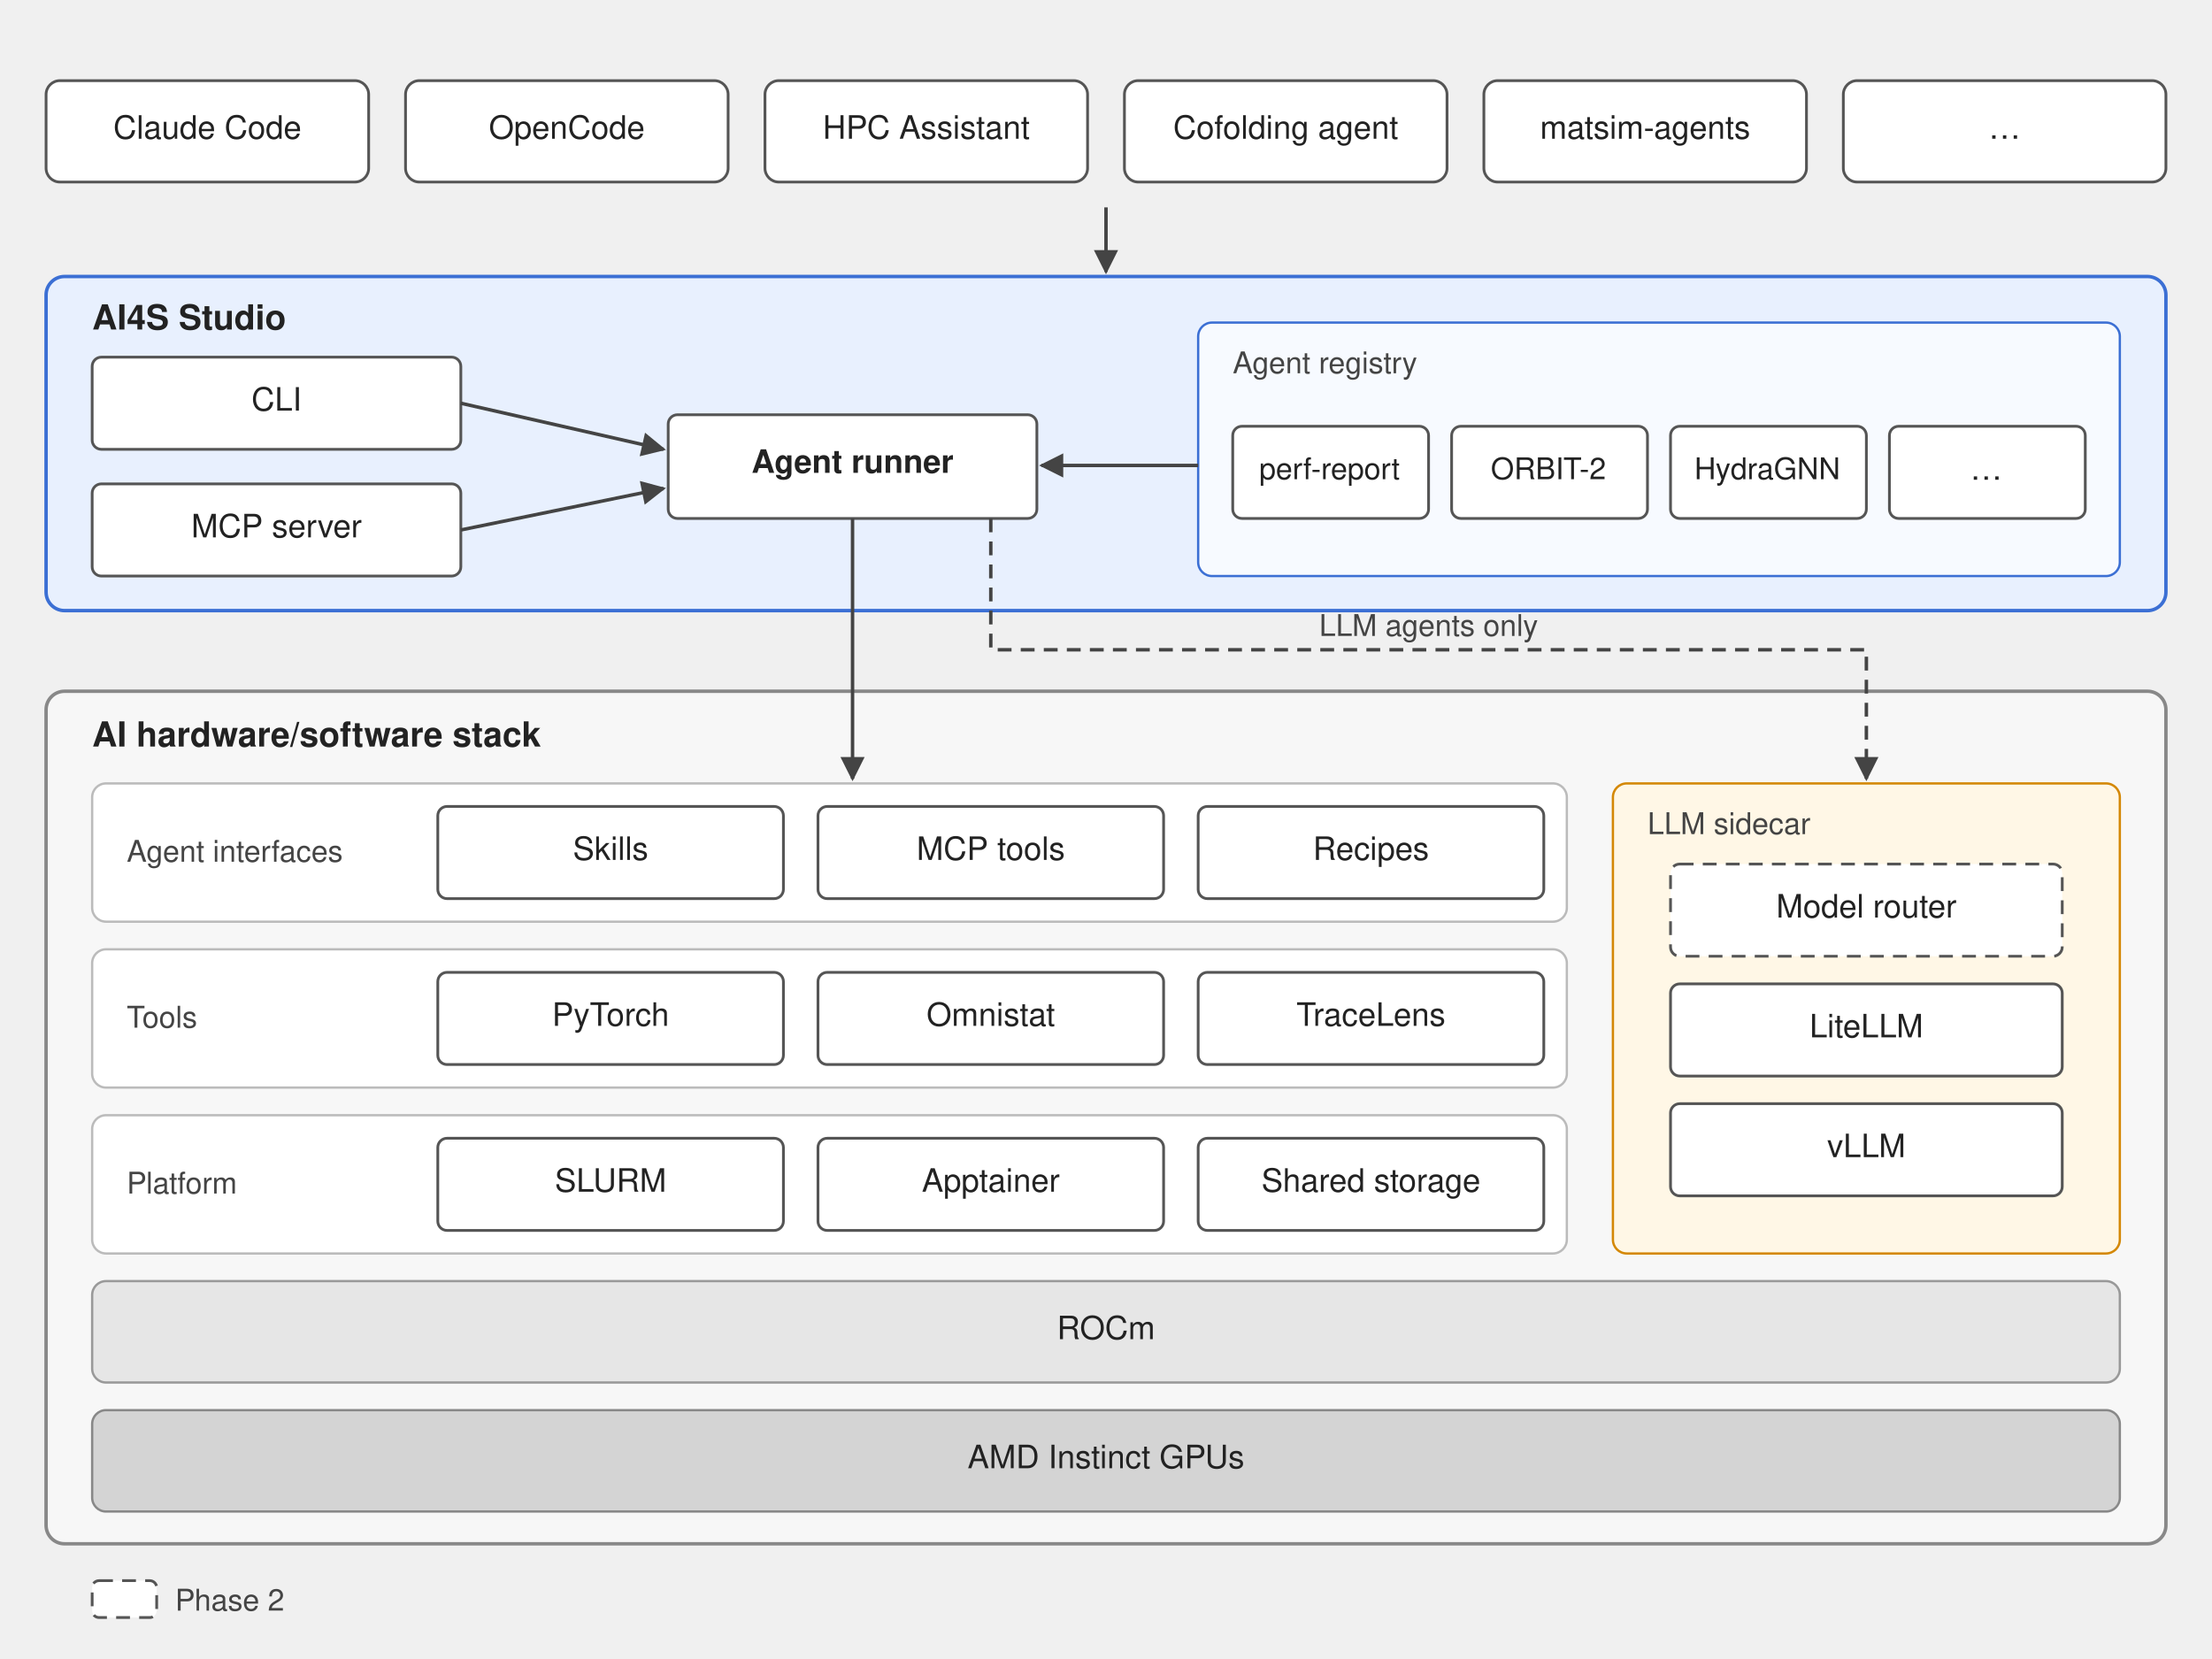
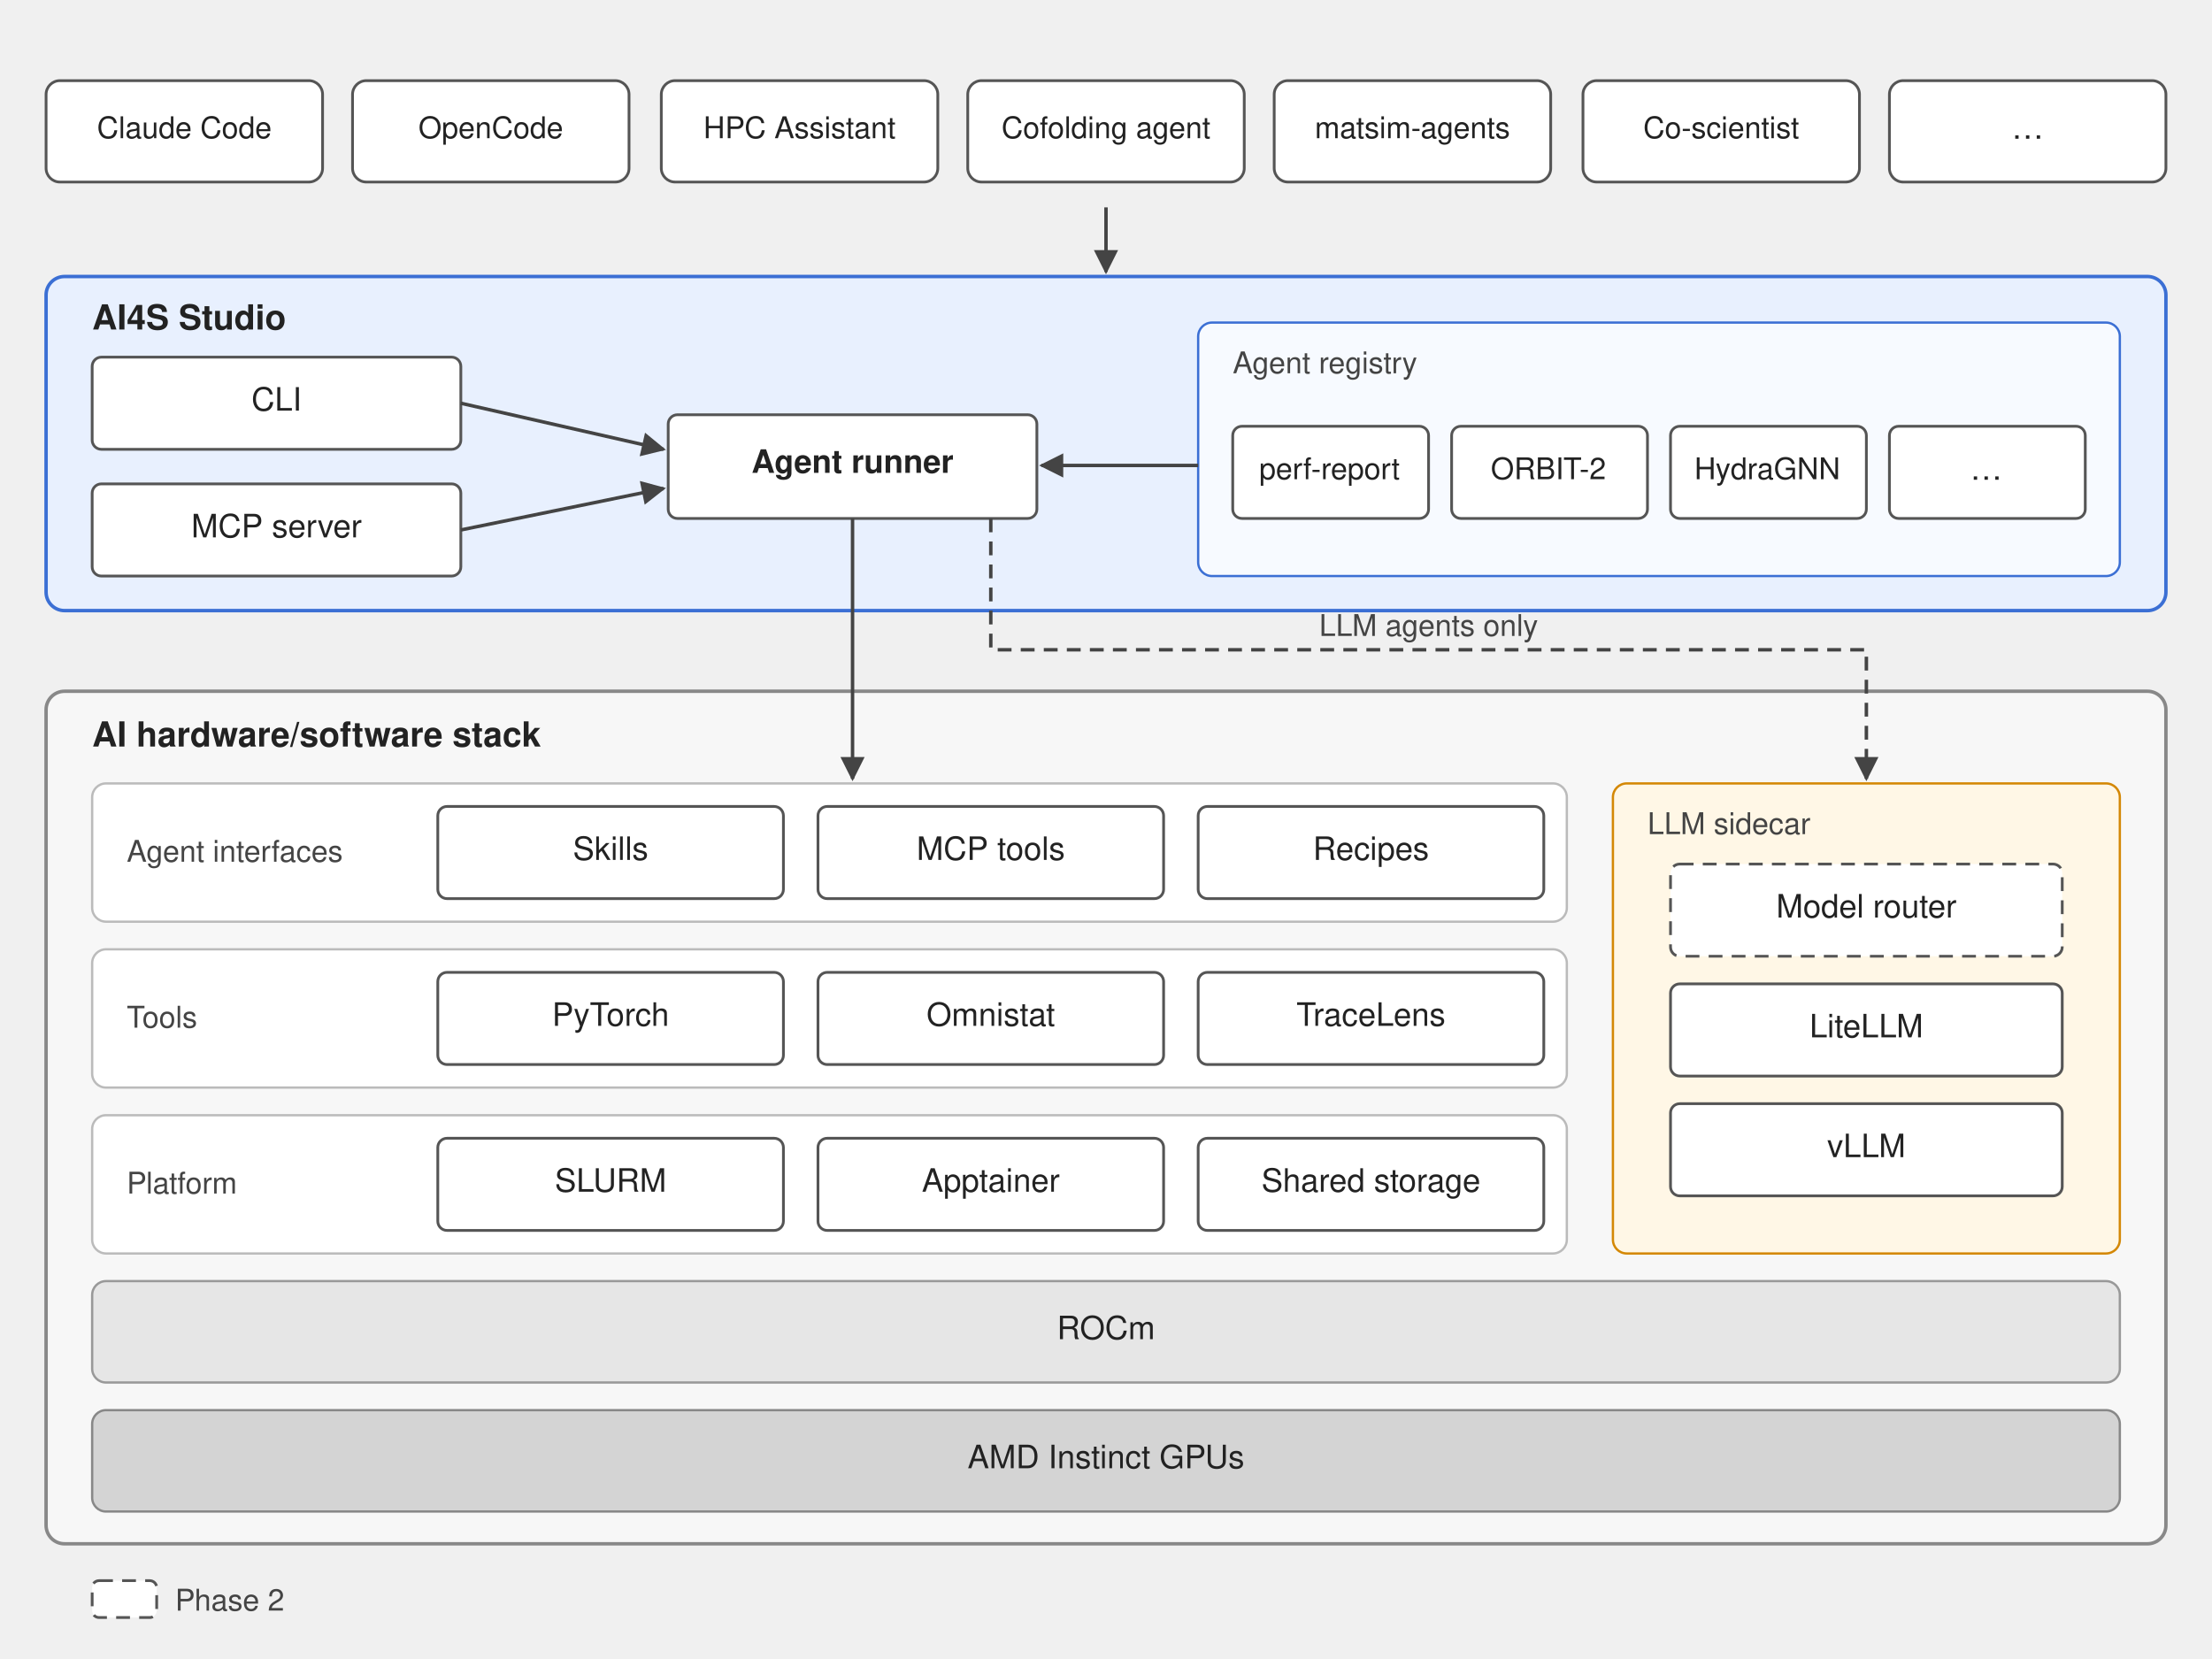
<svg xmlns="http://www.w3.org/2000/svg" width="960" height="720" viewBox="0 0 960 720" font-family="Helvetica, Arial, sans-serif" font-size="14" fill="#222">
  <defs>
    <marker id="arrow" viewBox="0 0 10 10" refX="9" refY="5" markerWidth="7" markerHeight="7" orient="auto-start-reverse">
      <path d="M0,0 L10,5 L0,10 z" fill="#444" />
    </marker>
  </defs>
  <style>
    .band { stroke-width: 1.5; rx: 8; }
    .box { fill: #fff; stroke: #555; stroke-width: 1.2; }
    .title { font-weight: bold; font-size: 15px; }
    .label { font-size: 13px; fill: #444; }
    .c { text-anchor: middle; dominant-baseline: central; }
    .edge { stroke: #444; stroke-width: 1.5; fill: none; marker-end: url(#arrow); }
    .dashed { stroke-dasharray: 6 4; }
  </style>
-   <rect class="box" x="20" y="35" width="140" height="44" rx="6" fill="#f3f4f6" />
-   <text class="c" x="90" y="57">Claude Code</text>
-   <rect class="box" x="176" y="35" width="140" height="44" rx="6" fill="#f3f4f6" />
-   <text class="c" x="246" y="57">OpenCode</text>
-   <rect class="box" x="332" y="35" width="140" height="44" rx="6" fill="#f3f4f6" />
-   <text class="c" x="402" y="57">HPC Assistant</text>
-   <rect class="box" x="488" y="35" width="140" height="44" rx="6" fill="#f3f4f6" />
-   <text class="c" x="558" y="57">Cofolding agent</text>
-   <rect class="box" x="644" y="35" width="140" height="44" rx="6" fill="#f3f4f6" />
-   <text class="c" x="714" y="57">matsim-agents</text>
-   <rect class="box" x="800" y="35" width="140" height="44" rx="6" fill="#f3f4f6" />
-   <text class="c" x="870" y="57">…</text>
+   <rect class="box" x="20" y="35" width="120" height="44" rx="6" fill="#f3f4f6" />
+   <text class="c" x="80" y="57" font-size="13">Claude Code</text>
+   <rect class="box" x="153" y="35" width="120" height="44" rx="6" fill="#f3f4f6" />
+   <text class="c" x="213" y="57" font-size="13">OpenCode</text>
+   <rect class="box" x="287" y="35" width="120" height="44" rx="6" fill="#f3f4f6" />
+   <text class="c" x="347" y="57" font-size="13">HPC Assistant</text>
+   <rect class="box" x="420" y="35" width="120" height="44" rx="6" fill="#f3f4f6" />
+   <text class="c" x="480" y="57" font-size="13">Cofolding agent</text>
+   <rect class="box" x="553" y="35" width="120" height="44" rx="6" fill="#f3f4f6" />
+   <text class="c" x="613" y="57" font-size="13">matsim-agents</text>
+   <rect class="box" x="687" y="35" width="120" height="44" rx="6" fill="#f3f4f6" />
+   <text class="c" x="747" y="57" font-size="13">Co-scientist</text>
+   <rect class="box" x="820" y="35" width="120" height="44" rx="6" fill="#f3f4f6" />
+   <text class="c" x="880" y="57">…</text>
  <rect class="band" x="20" y="120" width="920" height="145" rx="8" fill="#e8f0fe" stroke="#3b6fd4" />
  <text class="title" x="40" y="143">AI4S Studio</text>
  <rect class="box" x="40" y="155" width="160" height="40" rx="4" />
  <text class="c" x="120" y="175">CLI</text>
  <rect class="box" x="40" y="210" width="160" height="40" rx="4" />
  <text class="c" x="120" y="230">MCP server</text>
  <rect class="box" x="290" y="180" width="160" height="45" rx="4" stroke="#3b6fd4" stroke-width="2" />
  <text class="c" x="370" y="202" font-weight="bold">Agent runner</text>
  <rect x="520" y="140" width="400" height="110" rx="6" fill="#f7faff" stroke="#3b6fd4" />
  <text class="label" x="535" y="162">Agent registry</text>
  <rect class="box" x="535" y="185" width="85" height="40" rx="4" />
  <text class="c" x="577" y="205" font-size="13">perf-report</text>
  <rect class="box" x="630" y="185" width="85" height="40" rx="4" />
  <text class="c" x="672" y="205" font-size="13">ORBIT-2</text>
  <rect class="box" x="725" y="185" width="85" height="40" rx="4" />
  <text class="c" x="767" y="205" font-size="13">HydraGNN</text>
  <rect class="box" x="820" y="185" width="85" height="40" rx="4" />
  <text class="c" x="862" y="205">…</text>
  <rect class="band" x="20" y="300" width="920" height="370" rx="8" fill="#f7f7f7" stroke="#888" />
  <text class="title" x="40" y="324">AI hardware/software stack</text>
  <rect x="40" y="340" width="640" height="60" rx="6" fill="#fff" stroke="#bbb" />
  <text class="label" x="55" y="374">Agent interfaces</text>
  <rect class="box" x="190" y="350" width="150" height="40" rx="4" />
  <text class="c" x="265" y="370">Skills</text>
  <rect class="box" x="355" y="350" width="150" height="40" rx="4" />
  <text class="c" x="430" y="370">MCP tools</text>
  <rect class="box" x="520" y="350" width="150" height="40" rx="4" />
  <text class="c" x="595" y="370">Recipes</text>
  <rect x="40" y="412" width="640" height="60" rx="6" fill="#fff" stroke="#bbb" />
  <text class="label" x="55" y="446">Tools</text>
  <rect class="box" x="190" y="422" width="150" height="40" rx="4" />
  <text class="c" x="265" y="442">PyTorch</text>
  <rect class="box" x="355" y="422" width="150" height="40" rx="4" />
  <text class="c" x="430" y="442">Omnistat</text>
  <rect class="box" x="520" y="422" width="150" height="40" rx="4" />
  <text class="c" x="595" y="442">TraceLens</text>
  <rect x="40" y="484" width="640" height="60" rx="6" fill="#fff" stroke="#bbb" />
  <text class="label" x="55" y="518">Platform</text>
  <rect class="box" x="190" y="494" width="150" height="40" rx="4" />
  <text class="c" x="265" y="514">SLURM</text>
  <rect class="box" x="355" y="494" width="150" height="40" rx="4" />
  <text class="c" x="430" y="514">Apptainer</text>
  <rect class="box" x="520" y="494" width="150" height="40" rx="4" />
  <text class="c" x="595" y="514">Shared storage</text>
  <rect x="700" y="340" width="220" height="204" rx="6" fill="#fff7e6" stroke="#d48806" />
  <text class="label" x="715" y="362">LLM sidecar</text>
  <rect class="box dashed" x="725" y="375" width="170" height="40" rx="4" />
  <text class="c" x="810" y="395">Model router</text>
  <rect class="box" x="725" y="427" width="170" height="40" rx="4" />
  <text class="c" x="810" y="447">LiteLLM</text>
  <rect class="box" x="725" y="479" width="170" height="40" rx="4" />
  <text class="c" x="810" y="499">vLLM</text>
  <rect x="40" y="556" width="880" height="44" rx="6" fill="#e6e6e6" stroke="#999" />
  <text class="c" x="480" y="578">ROCm</text>
  <rect x="40" y="612" width="880" height="44" rx="6" fill="#d4d4d4" stroke="#888" />
  <text class="c" x="480" y="634">AMD Instinct GPUs</text>
  <path class="edge" d="M480,90 L480,118" />
  <path class="edge" d="M200,175 L288,195" />
  <path class="edge" d="M200,230 L288,212" />
  <path class="edge" d="M520,202 L452,202" />
  <path class="edge" d="M370,225 L370,338" />
  <path class="edge dashed" d="M430,225 L430,282 L810,282 L810,338" />
  <text class="label" x="620" y="276" text-anchor="middle">LLM agents only</text>
  <rect class="box dashed" x="40" y="686" width="28" height="16" rx="3" />
  <text class="label" x="76" y="699">Phase 2</text>
</svg>
